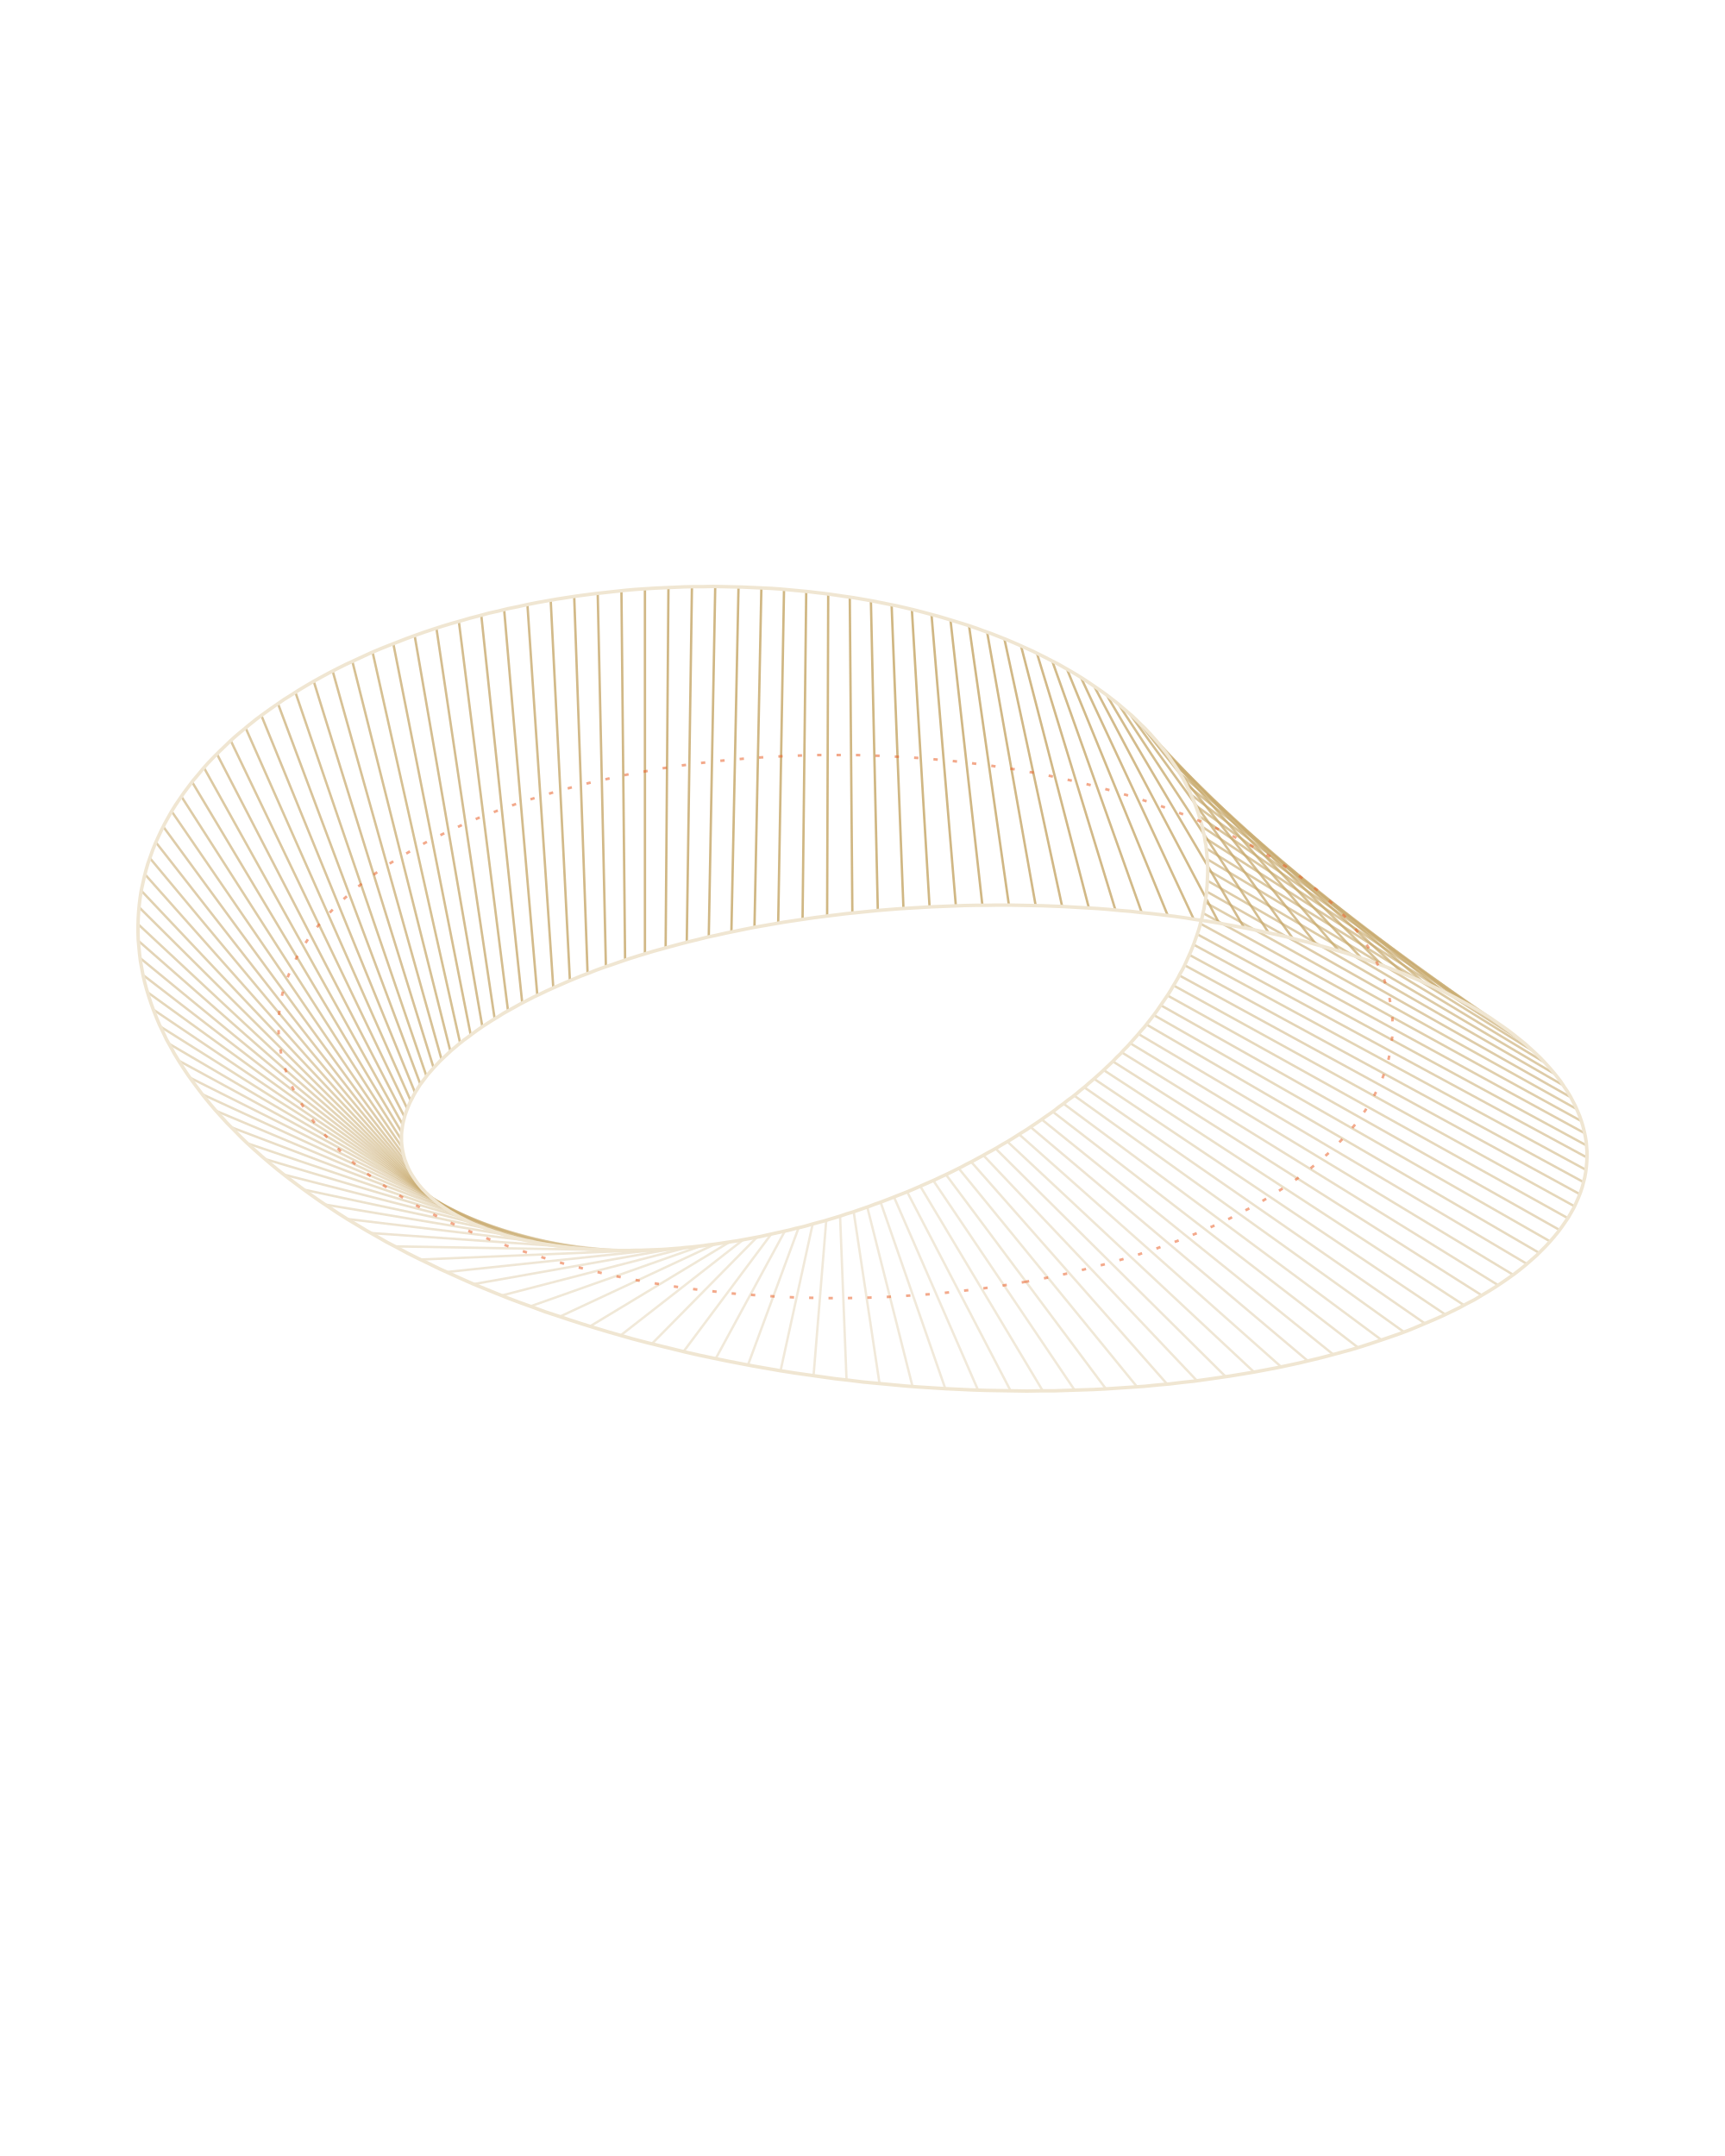
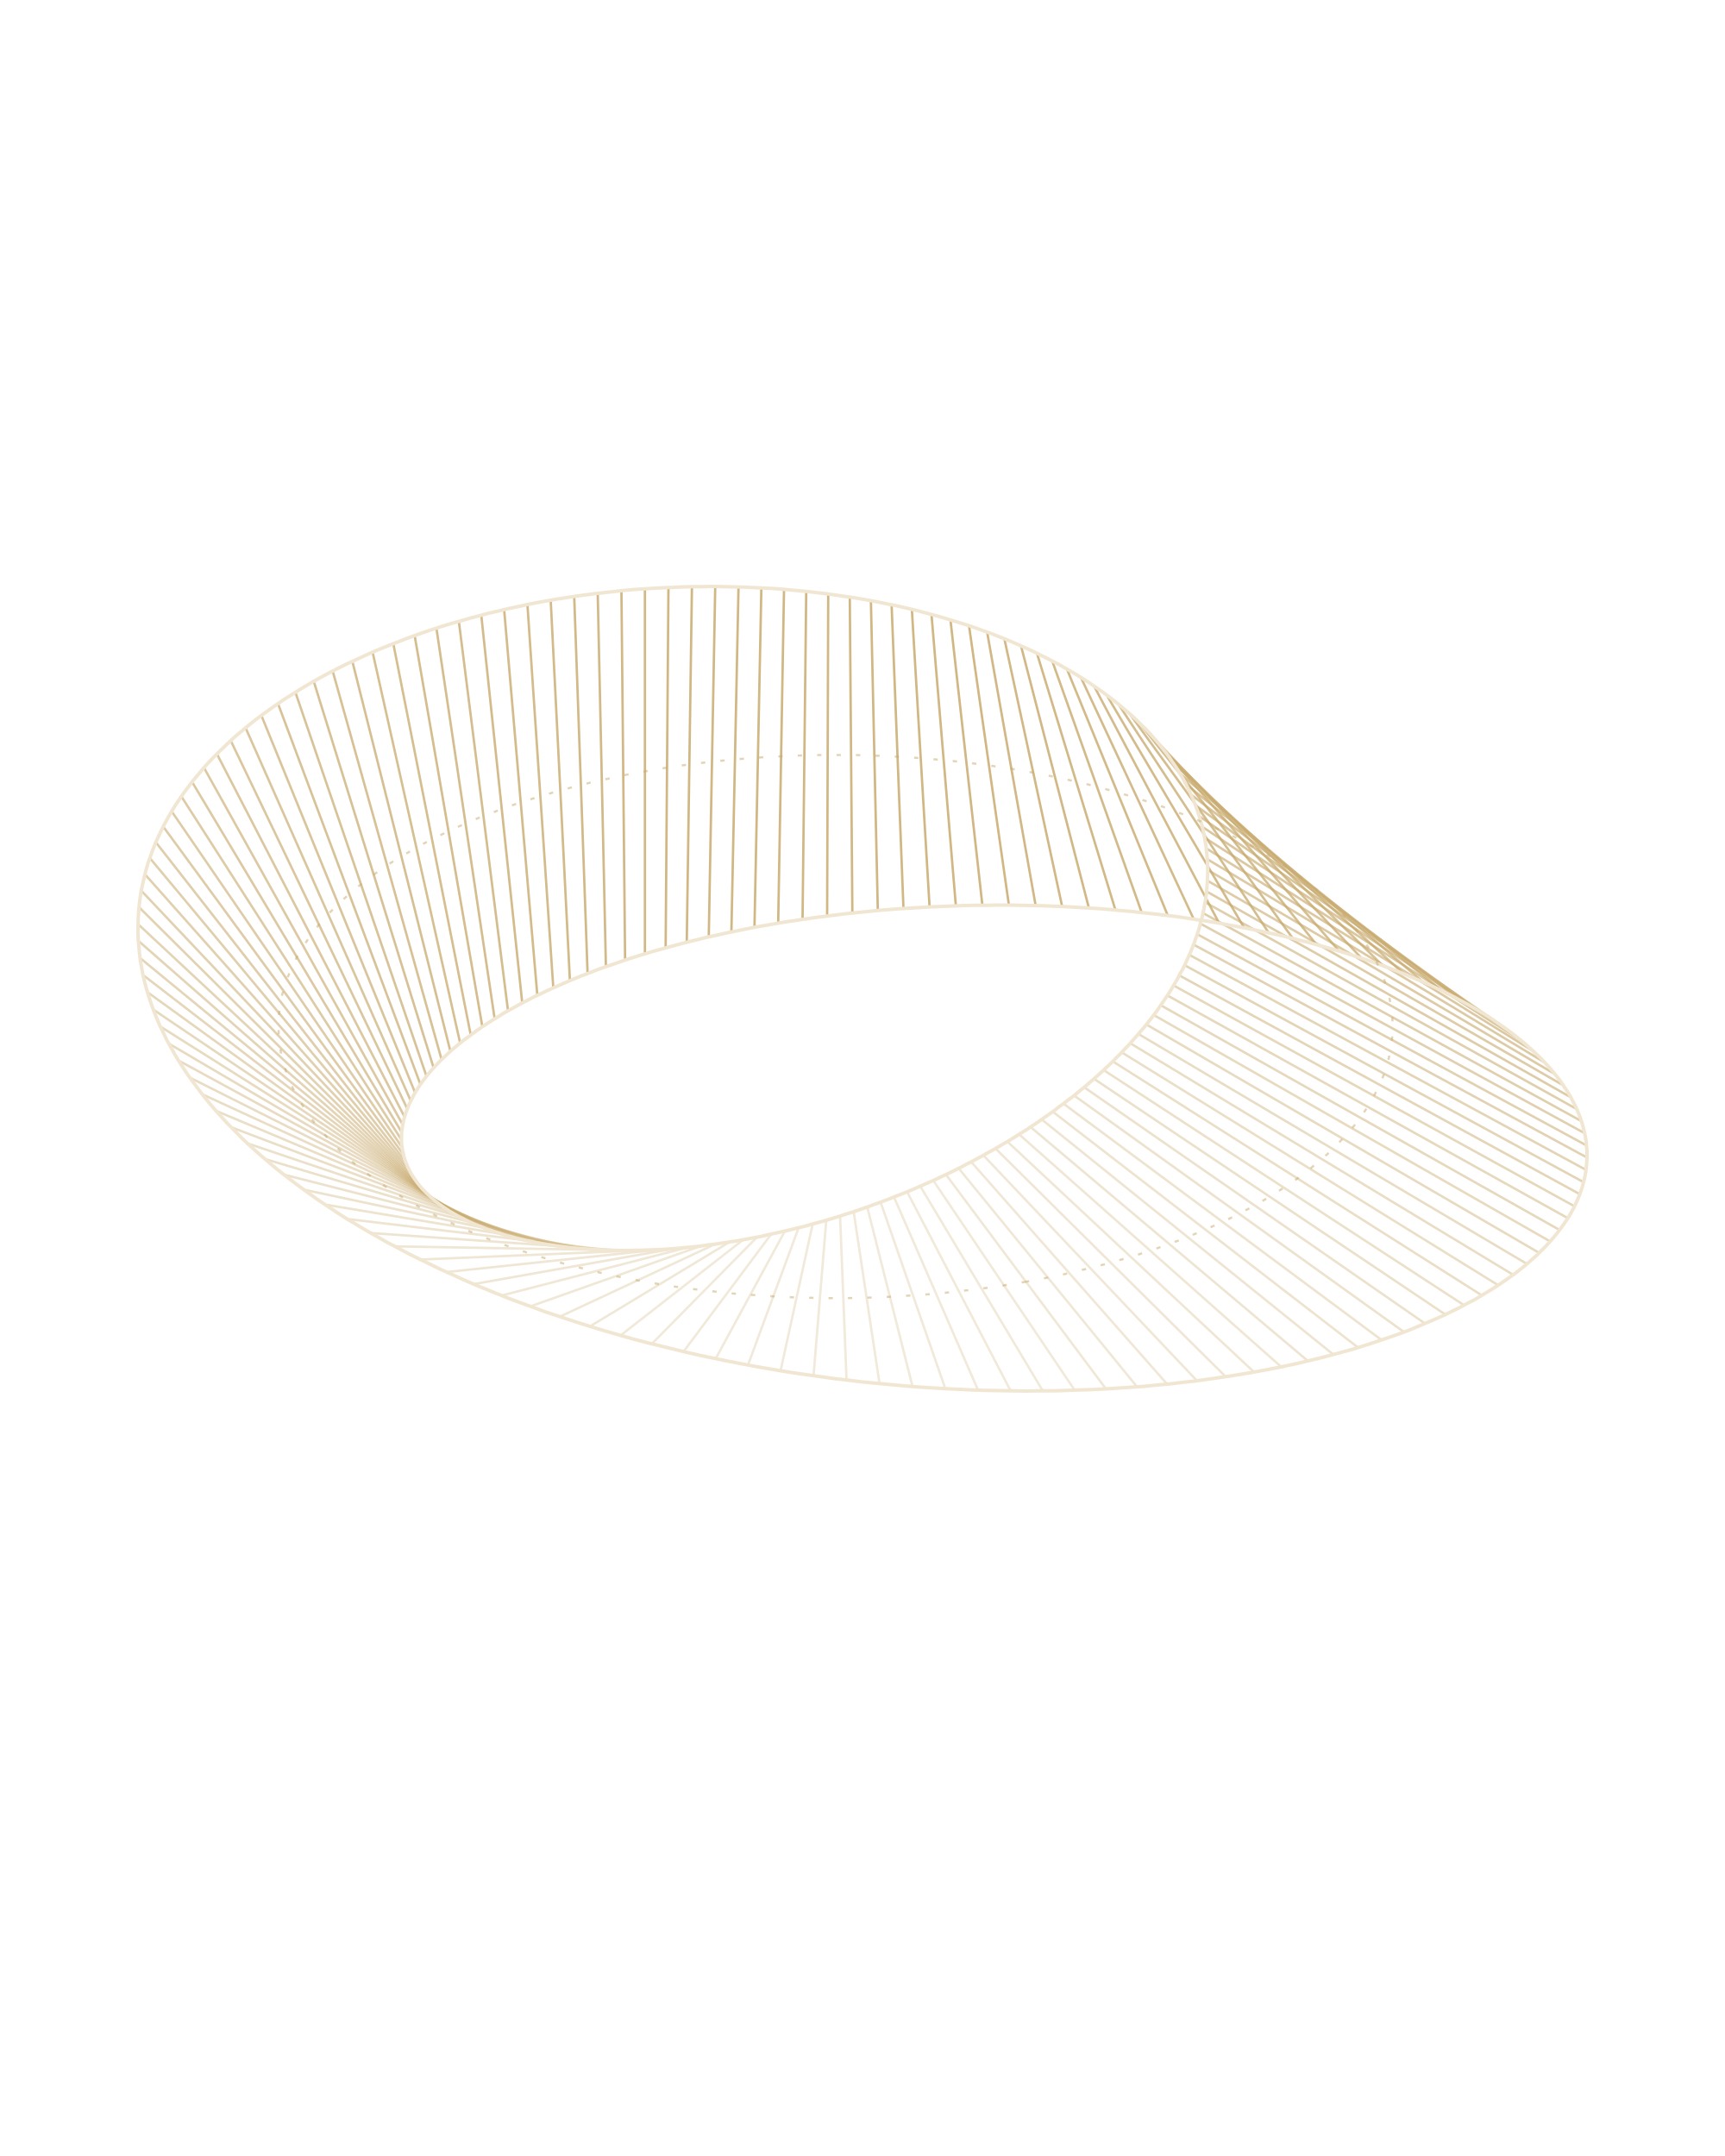
<svg xmlns="http://www.w3.org/2000/svg" viewBox="0 0 800 1000" aria-hidden="true" focusable="false">
  <g class="mobius-rulings" fill="none" stroke="#c8aa6e" stroke-width="1.1">
    <line x1="389.6" y1="564.0" x2="392.6" y2="640.1" stroke-opacity="0.25" />
    <line x1="383.2" y1="565.9" x2="377.3" y2="638.1" stroke-opacity="0.25" />
    <line x1="395.9" y1="562.0" x2="407.9" y2="641.8" stroke-opacity="0.25" />
    <line x1="376.9" y1="567.7" x2="362.0" y2="635.8" stroke-opacity="0.25" />
    <line x1="402.2" y1="559.8" x2="423.2" y2="643.1" stroke-opacity="0.25" />
    <line x1="370.4" y1="569.4" x2="346.9" y2="633.1" stroke-opacity="0.25" />
    <line x1="408.4" y1="557.6" x2="438.4" y2="644.1" stroke-opacity="0.25" />
    <line x1="364.0" y1="571.0" x2="331.9" y2="630.2" stroke-opacity="0.25" />
    <line x1="414.6" y1="555.2" x2="453.6" y2="644.8" stroke-opacity="0.25" />
    <line x1="357.6" y1="572.5" x2="317.0" y2="626.9" stroke-opacity="0.26" />
    <line x1="420.7" y1="552.8" x2="468.7" y2="645.1" stroke-opacity="0.26" />
    <line x1="351.1" y1="573.8" x2="302.3" y2="623.3" stroke-opacity="0.26" />
    <line x1="426.8" y1="550.2" x2="483.6" y2="645.1" stroke-opacity="0.26" />
    <line class="major" x1="344.7" y1="575.0" x2="287.8" y2="619.4" stroke-opacity="0.26" />
    <line x1="432.8" y1="547.5" x2="498.4" y2="644.8" stroke-opacity="0.26" />
    <line x1="338.3" y1="576.1" x2="273.6" y2="615.2" stroke-opacity="0.27" />
    <line class="major" x1="438.7" y1="544.8" x2="512.9" y2="644.2" stroke-opacity="0.27" />
    <line x1="331.8" y1="577.0" x2="259.6" y2="610.7" stroke-opacity="0.27" />
    <line x1="527.3" y1="643.2" x2="444.6" y2="541.9" stroke-opacity="0.27" />
    <line x1="325.4" y1="577.8" x2="246.0" y2="605.9" stroke-opacity="0.27" />
    <line x1="541.3" y1="642.0" x2="450.4" y2="538.9" stroke-opacity="0.28" />
    <line x1="319.1" y1="578.5" x2="232.6" y2="600.9" stroke-opacity="0.28" />
    <line x1="555.1" y1="640.4" x2="456.1" y2="535.9" stroke-opacity="0.28" />
    <line x1="312.7" y1="579.1" x2="219.6" y2="595.6" stroke-opacity="0.29" />
    <line x1="568.5" y1="638.6" x2="461.7" y2="532.7" stroke-opacity="0.29" />
    <line x1="306.4" y1="579.5" x2="207.1" y2="590.0" stroke-opacity="0.29" />
    <line x1="581.6" y1="636.4" x2="467.2" y2="529.5" stroke-opacity="0.30" />
    <line x1="300.2" y1="579.8" x2="194.9" y2="584.2" stroke-opacity="0.30" />
    <line x1="594.2" y1="634.0" x2="472.6" y2="526.1" stroke-opacity="0.30" />
    <line x1="294.0" y1="580.0" x2="183.1" y2="578.1" stroke-opacity="0.30" />
    <line x1="606.5" y1="631.2" x2="477.9" y2="522.7" stroke-opacity="0.31" />
    <line x1="287.9" y1="580.0" x2="171.8" y2="571.9" stroke-opacity="0.31" />
    <line x1="618.4" y1="628.3" x2="483.1" y2="519.2" stroke-opacity="0.32" />
    <line x1="281.8" y1="579.8" x2="161.0" y2="565.4" stroke-opacity="0.32" />
    <line x1="629.8" y1="625.0" x2="488.2" y2="515.6" stroke-opacity="0.33" />
    <line x1="275.8" y1="579.6" x2="150.7" y2="558.7" stroke-opacity="0.33" />
    <line x1="640.7" y1="621.5" x2="493.2" y2="511.9" stroke-opacity="0.33" />
    <line x1="270.0" y1="579.2" x2="140.9" y2="551.8" stroke-opacity="0.34" />
    <line x1="651.1" y1="617.8" x2="498.1" y2="508.1" stroke-opacity="0.34" />
    <line x1="264.2" y1="578.6" x2="131.6" y2="544.8" stroke-opacity="0.35" />
    <line x1="660.9" y1="613.9" x2="502.8" y2="504.3" stroke-opacity="0.35" />
    <line x1="258.6" y1="577.9" x2="122.9" y2="537.6" stroke-opacity="0.36" />
    <line x1="670.3" y1="609.7" x2="507.4" y2="500.4" stroke-opacity="0.36" />
    <line class="major" x1="253.1" y1="577.1" x2="114.7" y2="530.3" stroke-opacity="0.37" />
    <line x1="679.0" y1="605.4" x2="511.8" y2="496.3" stroke-opacity="0.37" />
    <line x1="247.7" y1="576.1" x2="107.1" y2="522.8" stroke-opacity="0.38" />
    <line class="major" x1="687.2" y1="600.8" x2="516.1" y2="492.3" stroke-opacity="0.38" />
    <line x1="242.4" y1="575.0" x2="100.1" y2="515.2" stroke-opacity="0.39" />
    <line x1="694.8" y1="596.1" x2="520.2" y2="488.1" stroke-opacity="0.39" />
    <line x1="237.4" y1="573.7" x2="93.7" y2="507.5" stroke-opacity="0.40" />
    <line x1="701.8" y1="591.3" x2="524.2" y2="483.9" stroke-opacity="0.40" />
    <line x1="232.5" y1="572.3" x2="88.0" y2="499.8" stroke-opacity="0.41" />
    <line x1="708.1" y1="586.2" x2="528.0" y2="479.6" stroke-opacity="0.41" />
    <line x1="227.7" y1="570.7" x2="82.8" y2="491.9" stroke-opacity="0.42" />
    <line x1="713.8" y1="581.1" x2="531.7" y2="475.2" stroke-opacity="0.43" />
    <line x1="223.2" y1="569.1" x2="78.2" y2="484.0" stroke-opacity="0.43" />
    <line x1="718.9" y1="575.8" x2="535.1" y2="470.8" stroke-opacity="0.44" />
    <line x1="218.9" y1="567.2" x2="74.3" y2="476.1" stroke-opacity="0.44" />
    <line x1="723.3" y1="570.5" x2="538.4" y2="466.3" stroke-opacity="0.45" />
    <line x1="214.8" y1="565.3" x2="71.0" y2="468.2" stroke-opacity="0.45" />
    <line x1="727.1" y1="565.0" x2="541.4" y2="461.7" stroke-opacity="0.46" />
    <line x1="210.9" y1="563.2" x2="68.4" y2="460.2" stroke-opacity="0.47" />
    <line x1="730.2" y1="559.5" x2="544.3" y2="457.1" stroke-opacity="0.47" />
    <line x1="207.2" y1="560.9" x2="66.3" y2="452.2" stroke-opacity="0.48" />
    <line x1="732.7" y1="553.9" x2="546.9" y2="452.4" stroke-opacity="0.49" />
    <line x1="203.9" y1="558.6" x2="64.9" y2="444.3" stroke-opacity="0.49" />
    <line x1="734.4" y1="548.3" x2="549.4" y2="447.7" stroke-opacity="0.50" />
    <line x1="200.7" y1="556.1" x2="64.2" y2="436.4" stroke-opacity="0.50" />
    <line x1="735.5" y1="542.6" x2="551.6" y2="442.9" stroke-opacity="0.51" />
    <line x1="197.9" y1="553.5" x2="64.0" y2="428.6" stroke-opacity="0.51" />
    <line x1="736.0" y1="536.9" x2="553.5" y2="438.1" stroke-opacity="0.52" />
    <line x1="195.3" y1="550.8" x2="64.5" y2="420.8" stroke-opacity="0.53" />
    <line x1="735.8" y1="531.3" x2="555.2" y2="433.3" stroke-opacity="0.54" />
    <line class="major" x1="193.0" y1="547.9" x2="65.5" y2="413.1" stroke-opacity="0.54" />
    <line x1="734.9" y1="525.6" x2="556.7" y2="428.4" stroke-opacity="0.55" />
    <line x1="191.1" y1="545.0" x2="67.2" y2="405.5" stroke-opacity="0.55" />
    <line class="major" x1="733.4" y1="520.0" x2="557.9" y2="423.5" stroke-opacity="0.56" />
    <line x1="189.4" y1="541.9" x2="69.5" y2="398.0" stroke-opacity="0.56" />
    <line x1="731.2" y1="514.4" x2="558.9" y2="418.5" stroke-opacity="0.57" />
    <line x1="188.1" y1="538.8" x2="72.3" y2="390.7" stroke-opacity="0.58" />
    <line x1="728.4" y1="508.9" x2="559.6" y2="413.5" stroke-opacity="0.59" />
    <line x1="187.1" y1="535.5" x2="75.7" y2="383.4" stroke-opacity="0.59" />
    <line x1="725.0" y1="503.4" x2="560.0" y2="408.5" stroke-opacity="0.60" />
    <line x1="186.5" y1="532.2" x2="79.6" y2="376.3" stroke-opacity="0.60" />
    <line x1="721.0" y1="498.1" x2="560.1" y2="403.5" stroke-opacity="0.61" />
    <line x1="186.2" y1="528.7" x2="84.1" y2="369.4" stroke-opacity="0.61" />
    <line x1="716.4" y1="492.8" x2="559.9" y2="398.5" stroke-opacity="0.62" />
    <line x1="186.3" y1="525.2" x2="89.1" y2="362.7" stroke-opacity="0.63" />
    <line x1="711.2" y1="487.6" x2="559.4" y2="393.5" stroke-opacity="0.63" />
    <line x1="186.8" y1="521.7" x2="94.6" y2="356.1" stroke-opacity="0.64" />
    <line x1="705.4" y1="482.6" x2="558.6" y2="388.5" stroke-opacity="0.65" />
    <line x1="187.6" y1="518.0" x2="100.6" y2="349.7" stroke-opacity="0.65" />
    <line x1="699.1" y1="477.7" x2="557.6" y2="383.5" stroke-opacity="0.66" />
    <line x1="188.9" y1="514.3" x2="107.0" y2="343.5" stroke-opacity="0.66" />
    <line x1="692.3" y1="472.9" x2="556.1" y2="378.5" stroke-opacity="0.67" />
    <line x1="190.5" y1="510.6" x2="113.9" y2="337.6" stroke-opacity="0.67" />
    <line x1="684.9" y1="468.3" x2="554.4" y2="373.5" stroke-opacity="0.68" />
    <line x1="192.5" y1="506.8" x2="121.2" y2="331.8" stroke-opacity="0.69" />
    <line x1="677.1" y1="463.9" x2="552.4" y2="368.6" stroke-opacity="0.69" />
    <line x1="195.0" y1="503.0" x2="128.9" y2="326.3" stroke-opacity="0.70" />
    <line x1="668.8" y1="459.6" x2="550.0" y2="363.7" stroke-opacity="0.70" />
    <line x1="197.8" y1="499.2" x2="137.0" y2="321.1" stroke-opacity="0.71" />
    <line x1="660.0" y1="455.5" x2="547.3" y2="358.8" stroke-opacity="0.71" />
    <line class="major" x1="201.1" y1="495.3" x2="145.5" y2="316.0" stroke-opacity="0.72" />
    <line x1="650.9" y1="451.6" x2="544.2" y2="354.0" stroke-opacity="0.72" />
    <line x1="204.8" y1="491.5" x2="154.3" y2="311.3" stroke-opacity="0.73" />
    <line class="major" x1="641.3" y1="447.9" x2="540.8" y2="349.2" stroke-opacity="0.73" />
    <line x1="208.9" y1="487.7" x2="163.4" y2="306.7" stroke-opacity="0.74" />
    <line x1="631.4" y1="444.4" x2="537.1" y2="344.5" stroke-opacity="0.74" />
    <line x1="213.4" y1="483.8" x2="172.8" y2="302.5" stroke-opacity="0.75" />
    <line x1="621.1" y1="441.2" x2="533.0" y2="339.9" stroke-opacity="0.75" />
    <line x1="218.3" y1="480.0" x2="182.4" y2="298.5" stroke-opacity="0.76" />
    <line x1="610.5" y1="438.1" x2="528.5" y2="335.4" stroke-opacity="0.76" />
    <line x1="223.7" y1="476.2" x2="192.3" y2="294.8" stroke-opacity="0.77" />
    <line x1="599.6" y1="435.3" x2="523.8" y2="330.9" stroke-opacity="0.77" />
    <line x1="229.4" y1="472.5" x2="202.4" y2="291.4" stroke-opacity="0.77" />
    <line x1="588.4" y1="432.7" x2="518.7" y2="326.6" stroke-opacity="0.78" />
    <line x1="235.6" y1="468.8" x2="212.8" y2="288.2" stroke-opacity="0.78" />
    <line x1="577.0" y1="430.3" x2="513.2" y2="322.3" stroke-opacity="0.79" />
    <line x1="242.2" y1="465.2" x2="223.2" y2="285.3" stroke-opacity="0.79" />
    <line x1="565.4" y1="428.2" x2="507.4" y2="318.2" stroke-opacity="0.80" />
    <line x1="249.2" y1="461.7" x2="233.8" y2="282.7" stroke-opacity="0.80" />
    <line x1="553.6" y1="426.3" x2="501.3" y2="314.2" stroke-opacity="0.80" />
    <line x1="256.6" y1="458.2" x2="244.6" y2="280.4" stroke-opacity="0.80" />
    <line x1="541.6" y1="424.7" x2="494.8" y2="310.3" stroke-opacity="0.81" />
    <line x1="264.3" y1="454.8" x2="255.4" y2="278.4" stroke-opacity="0.81" />
    <line x1="529.5" y1="423.3" x2="488.0" y2="306.6" stroke-opacity="0.81" />
    <line x1="272.5" y1="451.5" x2="266.3" y2="276.7" stroke-opacity="0.82" />
    <line x1="517.3" y1="422.1" x2="480.9" y2="303.0" stroke-opacity="0.82" />
    <line x1="281.0" y1="448.4" x2="277.2" y2="275.2" stroke-opacity="0.82" />
    <line x1="505.0" y1="421.2" x2="473.5" y2="299.5" stroke-opacity="0.83" />
    <line x1="289.9" y1="445.3" x2="288.2" y2="274.0" stroke-opacity="0.83" />
    <line x1="492.6" y1="420.5" x2="465.8" y2="296.3" stroke-opacity="0.83" />
    <line class="major" x1="299.1" y1="442.4" x2="299.1" y2="273.1" stroke-opacity="0.83" />
    <line x1="480.3" y1="420.0" x2="457.8" y2="293.2" stroke-opacity="0.83" />
    <line x1="308.7" y1="439.6" x2="310.0" y2="272.5" stroke-opacity="0.84" />
    <line class="major" x1="467.9" y1="419.8" x2="449.4" y2="290.2" stroke-opacity="0.84" />
    <line x1="318.5" y1="437.0" x2="320.9" y2="272.1" stroke-opacity="0.84" />
    <line x1="455.6" y1="419.9" x2="440.8" y2="287.5" stroke-opacity="0.84" />
    <line x1="328.7" y1="434.6" x2="331.7" y2="272.0" stroke-opacity="0.84" />
    <line x1="443.3" y1="420.2" x2="432.0" y2="285.0" stroke-opacity="0.84" />
    <line x1="339.2" y1="432.2" x2="342.5" y2="272.2" stroke-opacity="0.85" />
    <line x1="431.1" y1="420.6" x2="422.9" y2="282.7" stroke-opacity="0.85" />
    <line x1="349.9" y1="430.1" x2="353.1" y2="272.7" stroke-opacity="0.85" />
    <line x1="419.0" y1="421.4" x2="413.5" y2="280.5" stroke-opacity="0.85" />
    <line x1="360.9" y1="428.2" x2="363.6" y2="273.4" stroke-opacity="0.85" />
    <line x1="407.1" y1="422.3" x2="403.9" y2="278.6" stroke-opacity="0.85" />
    <line x1="372.2" y1="426.4" x2="373.9" y2="274.3" stroke-opacity="0.85" />
    <line x1="395.3" y1="423.5" x2="394.1" y2="277.0" stroke-opacity="0.85" />
    <line x1="383.6" y1="424.8" x2="384.1" y2="275.5" stroke-opacity="0.85" />
  </g>
  <path class="mobius-edge" d="M512.9 644.2 L506.9 644.5 L500.8 644.7 L494.7 644.9 L488.6 645.1 L482.4 645.1 L476.2 645.2 L469.9 645.1 L463.7 645.0 L457.4 644.9 L451.1 644.7 L444.8 644.4 L438.4 644.1 L432.1 643.7 L425.7 643.3 L419.4 642.8 L413.0 642.2 L406.6 641.6 L400.2 641.0 L393.8 640.2 L387.5 639.5 L381.1 638.6 L374.7 637.7 L368.4 636.8 L362.0 635.8 L355.7 634.7 L349.4 633.6 L343.1 632.4 L336.9 631.2 L330.6 629.9 L324.4 628.6 L318.2 627.2 L312.1 625.7 L306.0 624.2 L299.9 622.7 L293.8 621.1 L287.8 619.4 L281.9 617.7 L275.9 615.9 L270.1 614.1 L264.2 612.2 L258.5 610.3 L252.7 608.4 L247.1 606.3 L241.5 604.3 L235.9 602.2 L230.4 600.0 L225.0 597.8 L219.6 595.6 L214.4 593.3 L209.1 590.9 L204.0 588.6 L198.9 586.1 L193.9 583.7 L188.9 581.2 L184.1 578.6 L179.3 576.1 L174.6 573.4 L170.0 570.8 L165.5 568.1 L161.0 565.4 L156.6 562.6 L152.4 559.8 L148.2 557.0 L144.1 554.1 L140.1 551.2 L136.2 548.3 L132.4 545.4 L128.6 542.4 L125.0 539.4 L121.5 536.4 L118.0 533.3 L114.7 530.3 L111.5 527.2 L108.4 524.0 L105.3 520.9 L102.4 517.7 L99.6 514.6 L96.9 511.4 L94.3 508.2 L91.8 504.9 L89.4 501.7 L87.1 498.5 L84.9 495.2 L82.8 491.9 L80.8 488.6 L79.0 485.3 L77.2 482.1 L75.6 478.7 L74.0 475.4 L72.6 472.1 L71.3 468.8 L70.1 465.5 L69.0 462.2 L68.0 458.9 L67.1 455.6 L66.3 452.2 L65.7 448.9 L65.1 445.6 L64.7 442.3 L64.4 439.0 L64.1 435.8 L64.0 432.5 L64.0 429.2 L64.1 426.0 L64.3 422.7 L64.6 419.5 L65.0 416.3 L65.5 413.1 L66.2 409.9 L66.9 406.8 L67.7 403.6 L68.6 400.5 L69.7 397.4 L70.8 394.3 L72.0 391.3 L73.4 388.2 L74.8 385.2 L76.3 382.2 L77.9 379.3 L79.6 376.3 L81.4 373.4 L83.3 370.6 L85.3 367.7 L87.4 364.9 L89.5 362.1 L91.8 359.4 L94.1 356.6 L96.5 353.9 L99.0 351.3 L101.6 348.7 L104.3 346.1 L107.0 343.5 L109.8 341.0 L112.7 338.6 L115.7 336.1 L118.7 333.7 L121.8 331.4 L125.0 329.1 L128.3 326.8 L131.6 324.5 L135.0 322.4 L138.4 320.2 L141.9 318.1 L145.5 316.0 L149.1 314.0 L152.8 312.0 L156.5 310.1 L160.3 308.2 L164.2 306.4 L168.1 304.6 L172.0 302.8 L176.0 301.1 L180.0 299.5 L184.1 297.9 L188.2 296.3 L192.3 294.8 L196.5 293.3 L200.7 291.9 L205.0 290.5 L209.3 289.2 L213.6 288.0 L218.0 286.7 L222.3 285.6 L226.7 284.4 L231.2 283.4 L235.6 282.3 L240.1 281.4 L244.6 280.4 L249.1 279.5 L253.6 278.7 L258.1 277.9 L262.6 277.2 L267.2 276.5 L271.7 275.9 L276.3 275.3 L280.9 274.8 L285.4 274.3 L290.0 273.8 L294.5 273.4 L299.1 273.1 L303.7 272.8 L308.2 272.6 L312.8 272.4 L317.3 272.2 L321.8 272.1 L326.3 272.1 L330.8 272.0 L335.3 272.1 L339.8 272.2 L344.3 272.3 L348.7 272.5 L353.1 272.7 L357.5 272.9 L361.8 273.2 L366.2 273.6 L370.5 274.0 L374.8 274.4 L379.0 274.9 L383.3 275.4 L387.5 276.0 L391.6 276.6 L395.8 277.2 L399.9 277.9 L403.9 278.6 L407.9 279.4 L411.9 280.2 L415.9 281.0 L419.8 281.9 L423.6 282.8 L427.5 283.8 L431.2 284.8 L435.0 285.8 L438.7 286.9 L442.3 288.0 L445.9 289.1 L449.4 290.2 L452.9 291.4 L456.4 292.7 L459.8 293.9 L463.1 295.2 L466.4 296.5 L469.7 297.9 L472.9 299.3 L476.0 300.7 L479.1 302.1 L482.1 303.6 L485.1 305.1 L488.0 306.6 L490.9 308.1 L493.7 309.7 L496.5 311.3 L499.2 312.9 L501.8 314.5 L504.4 316.2 L506.9 317.9 L509.4 319.6 L511.8 321.3 L514.1 323.0 L516.4 324.8 L518.7 326.6 L520.8 328.4 L522.9 330.2 L525.0 332.0 L527.0 333.9 L528.9 335.8 L530.8 337.6 L532.6 339.5 L534.4 341.5 L536.1 343.4 L537.7 345.3 L539.3 347.3 L540.8 349.2 L542.3 351.2 L543.6 353.2 L545.0 355.2 L546.3 357.2 L547.5 359.2 L548.7 361.2 L549.8 363.3 L550.8 365.3 L551.8 367.3 L552.7 369.4 L553.6 371.4 L554.4 373.5 L555.2 375.6 L555.9 377.7 L556.5 379.7 L557.1 381.8 L557.7 383.9 L558.1 386.0 L558.6 388.1 L558.9 390.2 L559.3 392.2 L559.5 394.3 L559.7 396.4 L559.9 398.5 L560.0 400.6 L560.1 402.7 L560.1 404.8 L560.0 406.9 L559.9 409.0 L559.8 411.0 L559.6 413.1 L559.4 415.2 L559.1 417.3 L558.7 419.3 L558.4 421.4 L557.9 423.5 L557.5 425.5 L556.9 427.6 L556.4 429.6 L555.8 431.6 L555.1 433.7 L554.4 435.7 L553.7 437.7 L552.9 439.7 L552.1 441.7 L551.2 443.7 L550.3 445.7 L549.4 447.7 L548.4 449.7 L547.3 451.6 L546.3 453.6 L545.2 455.5 L544.0 457.5 L542.9 459.4 L541.7 461.3 L540.4 463.2 L539.1 465.1 L537.8 467.0 L536.5 468.9 L535.1 470.8 L533.7 472.6 L532.2 474.5 L530.8 476.3 L529.2 478.1 L527.7 479.9 L526.1 481.7 L524.5 483.5 L522.9 485.3 L521.2 487.0 L519.6 488.8 L517.8 490.5 L516.1 492.3 L514.3 494.0 L512.5 495.7 L510.7 497.4 L508.9 499.0 L507.0 500.7 L505.1 502.3 L503.2 504.0 L501.2 505.6 L499.3 507.2 L497.3 508.8 L495.2 510.3 L493.2 511.9 L491.1 513.4 L489.1 515.0 L487.0 516.5 L484.8 518.0 L482.7 519.5 L480.5 521.0 L478.4 522.4 L476.2 523.9 L473.9 525.3 L471.7 526.7 L469.5 528.1 L467.2 529.5 L464.9 530.8 L462.6 532.2 L460.3 533.5 L457.9 534.8 L455.6 536.1 L453.2 537.4 L450.8 538.7 L448.4 539.9 L446.0 541.2 L443.6 542.4 L441.2 543.6 L438.7 544.8 L436.3 545.9 L433.8 547.1 L431.3 548.2 L428.8 549.3 L426.3 550.4 L423.8 551.5 L421.2 552.6 L418.7 553.6 L416.1 554.6 L413.6 555.6 L411.0 556.6 L408.4 557.6 L405.8 558.5 L403.2 559.5 L400.6 560.4 L398.0 561.3 L395.4 562.2 L392.7 563.0 L390.1 563.9 L387.5 564.7 L384.8 565.5 L382.2 566.3 L379.5 567.0 L376.9 567.7 L374.2 568.5 L371.5 569.2 L368.8 569.8 L366.2 570.5 L363.5 571.1 L360.8 571.7 L358.1 572.3 L355.4 572.9 L352.8 573.5 L350.1 574.0 L347.4 574.5 L344.7 575.0 L342.0 575.5 L339.3 575.9 L336.7 576.3 L334.0 576.7 L331.3 577.1 L328.6 577.4 L326.0 577.8 L323.3 578.1 L320.7 578.4 L318.0 578.6 L315.4 578.9 L312.7 579.1 L310.1 579.3 L307.5 579.5 L304.9 579.6 L302.2 579.7 L299.7 579.8 L297.1 579.9 L294.5 579.9 L291.9 580.0 L289.4 580.0 L286.8 580.0 L284.3 579.9 L281.8 579.8 L279.3 579.7 L276.8 579.6 L274.4 579.5 L271.9 579.3 L269.5 579.1 L267.1 578.9 L264.7 578.7 L262.3 578.4 L260.0 578.1 L257.7 577.8 L255.3 577.4 L253.1 577.1 L250.8 576.7 L248.6 576.3 L246.4 575.8 L244.2 575.4 L242.0 574.9 L239.9 574.4 L237.8 573.8 L235.7 573.3 L233.7 572.7 L231.7 572.0 L229.7 571.4 L227.7 570.7 L225.8 570.1 L224.0 569.3 L222.1 568.6 L220.3 567.9 L218.5 567.1 L216.8 566.3 L215.1 565.4 L213.5 564.6 L211.8 563.7 L210.3 562.8 L208.7 561.9 L207.2 560.9 L205.8 560.0 L204.4 559.0 L203.0 558.0 L201.7 556.9 L200.5 555.9 L199.3 554.8 L198.1 553.7 L197.0 552.6 L195.9 551.5 L194.9 550.3 L193.9 549.1 L193.0 547.9 L192.2 546.7 L191.4 545.5 L190.6 544.2 L189.9 542.9 L189.3 541.7 L188.7 540.3 L188.2 539.0 L187.7 537.7 L187.3 536.3 L187.0 534.9 L186.7 533.6 L186.5 532.2 L186.3 530.7 L186.2 529.3 L186.2 527.9 L186.2 526.4 L186.3 524.9 L186.5 523.5 L186.7 522.0 L187.0 520.5 L187.4 518.9 L187.8 517.4 L188.3 515.9 L188.9 514.3 L189.5 512.8 L190.2 511.2 L191.0 509.7 L191.8 508.1 L192.7 506.5 L193.7 504.9 L194.7 503.3 L195.9 501.7 L197.1 500.1 L198.3 498.5 L199.7 496.9 L201.1 495.3 L202.6 493.7 L204.1 492.1 L205.8 490.5 L207.5 488.9 L209.2 487.3 L211.1 485.7 L213.0 484.1 L215.0 482.5 L217.1 481.0 L219.2 479.4 L221.4 477.8 L223.7 476.2 L226.0 474.7 L228.5 473.1 L231.0 471.6 L233.5 470.0 L236.2 468.5 L238.9 467.0 L241.6 465.5 L244.5 464.0 L247.4 462.5 L250.4 461.1 L253.5 459.6 L256.6 458.2 L259.8 456.8 L263.0 455.4 L266.3 454.0 L269.7 452.6 L273.2 451.3 L276.7 449.9 L280.3 448.6 L283.9 447.4 L287.6 446.1 L291.4 444.8 L295.2 443.6 L299.1 442.4 L303.1 441.2 L307.1 440.1 L311.1 439.0 L315.2 437.9 L319.4 436.8 L323.6 435.8 L327.9 434.7 L332.2 433.8 L336.6 432.8 L341.0 431.9 L345.4 431.0 L349.9 430.1 L354.5 429.3 L359.1 428.5 L363.7 427.7 L368.4 427.0 L373.1 426.3 L377.9 425.6 L382.6 425.0 L387.5 424.4 L392.3 423.8 L397.2 423.3 L402.1 422.8 L407.1 422.3 L412.0 421.9 L417.0 421.5 L422.0 421.2 L427.1 420.9 L432.1 420.6 L437.2 420.4 L442.3 420.2 L447.4 420.0 L452.5 419.9 L457.6 419.9 L462.8 419.8 L467.9 419.8 L473.1 419.9 L478.2 420.0 L483.4 420.1 L488.5 420.3 L493.7 420.5 L498.8 420.8 L504.0 421.1 L509.1 421.4 L514.2 421.8 L519.3 422.3 L524.4 422.7 L529.5 423.3 L534.5 423.8 L539.6 424.4 L544.6 425.0 L549.6 425.7 L554.5 426.5 L559.5 427.2 L564.4 428.0 L569.3 428.9 L574.1 429.8 L578.9 430.7 L583.7 431.7 L588.4 432.7 L593.1 433.7 L597.7 434.8 L602.3 436.0 L606.9 437.1 L611.4 438.4 L615.8 439.6 L620.2 440.9 L624.6 442.2 L628.8 443.6 L633.1 445.0 L637.2 446.4 L641.3 447.9 L645.3 449.4 L649.3 451.0 L653.2 452.6 L657.0 454.2 L660.8 455.8 L664.5 457.5 L668.1 459.2 L671.6 461.0 L675.1 462.8 L678.4 464.6 L681.7 466.4 L684.9 468.3 L688.1 470.2 L691.1 472.1 L694.0 474.1 L696.9 476.1 L699.7 478.1 L702.3 480.1 L704.9 482.2 L707.4 484.2 L709.8 486.4 L712.1 488.5 L714.3 490.6 L716.4 492.8 L718.4 495.0 L720.3 497.2 L722.1 499.4 L723.8 501.6 L725.3 503.9 L726.8 506.1 L728.2 508.4 L729.4 510.7 L730.6 513.0 L731.6 515.3 L732.6 517.7 L733.4 520.0 L734.1 522.3 L734.7 524.7 L735.2 527.0 L735.6 529.4 L735.8 531.7 L736.0 534.1 L736.0 536.5 L735.9 538.8 L735.7 541.2 L735.4 543.6 L735.0 545.9 L734.4 548.3 L733.8 550.6 L733.0 553.0 L732.1 555.3 L731.1 557.6 L730.0 560.0 L728.7 562.3 L727.4 564.6 L725.9 566.8 L724.3 569.1 L722.6 571.4 L720.8 573.6 L718.9 575.8 L716.9 578.0 L714.7 580.2 L712.5 582.4 L710.1 584.5 L707.6 586.7 L705.0 588.8 L702.3 590.9 L699.5 592.9 L696.6 594.9 L693.6 596.9 L690.4 598.9 L687.2 600.8 L683.9 602.8 L680.4 604.6 L676.9 606.5 L673.2 608.3 L669.5 610.1 L665.7 611.8 L661.7 613.5 L657.7 615.2 L653.6 616.9 L649.4 618.5 L645.1 620.0 L640.7 621.5 L636.2 623.0 L631.6 624.5 L627.0 625.9 L622.2 627.2 L617.4 628.5 L612.5 629.8 L607.5 631.0 L602.5 632.2 L597.4 633.3 L592.2 634.4 L586.9 635.4 L581.6 636.4 L576.2 637.3 L570.7 638.2 L565.2 639.0 L559.6 639.8 L553.9 640.6 L548.2 641.2 L542.5 641.9 L536.7 642.4 L530.8 643.0 L524.9 643.4 L518.9 643.8 L512.9 644.2" fill="none" stroke="#f0e6d2" stroke-width="1.6" />
-   <path class="mobius-centre" id="mobius-centre" d="M475.8 594.5 L471.6 595.2 L467.3 595.9 L463.0 596.6 L458.7 597.2 L454.3 597.8 L450.0 598.3 L445.6 598.8 L441.2 599.3 L436.8 599.8 L432.3 600.2 L427.9 600.5 L423.4 600.8 L419.0 601.1 L414.5 601.4 L410.0 601.6 L405.5 601.8 L401.0 601.9 L396.5 602.0 L392.0 602.1 L387.5 602.1 L383.0 602.1 L378.5 602.0 L373.9 601.9 L369.4 601.8 L365.0 601.6 L360.5 601.4 L356.0 601.1 L351.5 600.8 L347.1 600.5 L342.6 600.2 L338.2 599.8 L333.8 599.3 L329.4 598.8 L325.0 598.3 L320.6 597.8 L316.3 597.2 L311.9 596.6 L307.6 595.9 L303.4 595.2 L299.1 594.5 L294.9 593.7 L290.7 592.9 L286.5 592.1 L282.4 591.2 L278.3 590.3 L274.2 589.3 L270.2 588.3 L266.2 587.3 L262.2 586.3 L258.3 585.2 L254.4 584.1 L250.6 582.9 L246.8 581.8 L243.0 580.5 L239.3 579.3 L235.6 578.0 L232.0 576.7 L228.4 575.4 L224.9 574.0 L221.4 572.6 L218.0 571.2 L214.6 569.7 L211.3 568.2 L208.0 566.7 L204.8 565.2 L201.6 563.6 L198.5 562.0 L195.5 560.4 L192.5 558.8 L189.6 557.1 L186.7 555.4 L183.9 553.7 L181.1 551.9 L178.5 550.2 L175.8 548.4 L173.3 546.6 L170.8 544.7 L168.4 542.9 L166.0 541.0 L163.7 539.1 L161.5 537.2 L159.4 535.3 L157.3 533.3 L155.3 531.3 L153.3 529.3 L151.5 527.3 L149.7 525.3 L147.9 523.3 L146.3 521.3 L144.7 519.2 L143.2 517.1 L141.8 515.0 L140.4 512.9 L139.1 510.8 L137.9 508.7 L136.8 506.6 L135.7 504.5 L134.8 502.3 L133.9 500.2 L133.0 498.0 L132.3 495.8 L131.6 493.6 L131.0 491.5 L130.5 489.3 L130.1 487.1 L129.8 484.9 L129.5 482.7 L129.3 480.5 L129.2 478.3 L129.1 476.1 L129.2 473.9 L129.3 471.7 L129.5 469.5 L129.8 467.3 L130.1 465.1 L130.5 463.0 L131.0 460.8 L131.6 458.6 L132.3 456.4 L133.0 454.2 L133.9 452.1 L134.8 449.9 L135.7 447.8 L136.8 445.7 L137.9 443.5 L139.1 441.4 L140.4 439.3 L141.8 437.2 L143.2 435.1 L144.7 433.0 L146.3 431.0 L147.9 428.9 L149.7 426.9 L151.5 424.9 L153.3 422.9 L155.3 420.9 L157.3 418.9 L159.4 417.0 L161.5 415.1 L163.7 413.1 L166.0 411.3 L168.4 409.4 L170.8 407.5 L173.3 405.7 L175.8 403.9 L178.5 402.1 L181.1 400.3 L183.9 398.6 L186.7 396.9 L189.6 395.2 L192.5 393.5 L195.5 391.8 L198.5 390.2 L201.6 388.6 L204.8 387.1 L208.0 385.5 L211.3 384.0 L214.6 382.5 L218.0 381.1 L221.4 379.6 L224.9 378.2 L228.4 376.9 L232.0 375.5 L235.6 374.2 L239.3 372.9 L243.0 371.7 L246.8 370.5 L250.6 369.3 L254.4 368.2 L258.3 367.0 L262.2 366.0 L266.2 364.9 L270.2 363.9 L274.2 362.9 L278.3 362.0 L282.4 361.1 L286.5 360.2 L290.7 359.3 L294.9 358.5 L299.1 357.8 L303.4 357.0 L307.6 356.3 L311.9 355.7 L316.3 355.0 L320.6 354.5 L325.0 353.9 L329.4 353.4 L333.8 352.9 L338.2 352.5 L342.6 352.1 L347.1 351.7 L351.5 351.4 L356.0 351.1 L360.5 350.9 L365.0 350.6 L369.4 350.5 L373.9 350.3 L378.5 350.2 L383.0 350.2 L387.5 350.2 L392.0 350.2 L396.5 350.2 L401.0 350.3 L405.5 350.5 L410.0 350.6 L414.5 350.9 L419.0 351.1 L423.4 351.4 L427.9 351.7 L432.3 352.1 L436.8 352.5 L441.2 352.9 L445.6 353.4 L450.0 353.9 L454.3 354.5 L458.7 355.0 L463.0 355.7 L467.3 356.3 L471.6 357.0 L475.8 357.8 L480.1 358.5 L484.2 359.3 L488.4 360.2 L492.6 361.1 L496.7 362.0 L500.7 362.9 L504.8 363.9 L508.8 364.9 L512.7 366.0 L516.6 367.0 L520.5 368.2 L524.4 369.3 L528.2 370.5 L531.9 371.7 L535.7 372.9 L539.3 374.2 L542.9 375.5 L546.5 376.9 L550.1 378.2 L553.5 379.6 L557.0 381.1 L560.3 382.5 L563.7 384.0 L566.9 385.5 L570.2 387.1 L573.3 388.6 L576.4 390.2 L579.5 391.8 L582.4 393.5 L585.4 395.2 L588.2 396.9 L591.1 398.6 L593.8 400.3 L596.5 402.1 L599.1 403.9 L601.7 405.7 L604.1 407.5 L606.6 409.4 L608.9 411.3 L611.2 413.1 L613.4 415.1 L615.6 417.0 L617.7 418.9 L619.7 420.9 L621.6 422.9 L623.5 424.9 L625.3 426.9 L627.0 428.9 L628.7 431.0 L630.2 433.0 L631.7 435.1 L633.2 437.2 L634.5 439.3 L635.8 441.4 L637.0 443.5 L638.1 445.7 L639.2 447.8 L640.2 449.9 L641.1 452.1 L641.9 454.2 L642.6 456.4 L643.3 458.6 L643.9 460.8 L644.4 463.0 L644.8 465.1 L645.2 467.3 L645.5 469.5 L645.7 471.7 L645.8 473.9 L645.8 476.1 L645.8 478.3 L645.7 480.5 L645.5 482.7 L645.2 484.9 L644.8 487.1 L644.4 489.3 L643.9 491.5 L643.3 493.6 L642.6 495.8 L641.9 498.0 L641.1 500.2 L640.2 502.3 L639.2 504.5 L638.1 506.6 L637.0 508.7 L635.8 510.8 L634.5 512.9 L633.2 515.0 L631.7 517.1 L630.2 519.2 L628.7 521.3 L627.0 523.3 L625.3 525.3 L623.5 527.3 L621.6 529.3 L619.7 531.3 L617.7 533.3 L615.6 535.3 L613.4 537.2 L611.2 539.1 L608.9 541.0 L606.6 542.9 L604.1 544.7 L601.7 546.6 L599.1 548.4 L596.5 550.2 L593.8 551.9 L591.1 553.7 L588.2 555.4 L585.4 557.1 L582.4 558.8 L579.5 560.4 L576.4 562.0 L573.3 563.6 L570.2 565.2 L566.9 566.7 L563.7 568.2 L560.3 569.7 L557.0 571.2 L553.5 572.6 L550.1 574.0 L546.5 575.4 L542.9 576.7 L539.3 578.0 L535.7 579.3 L531.9 580.5 L528.2 581.8 L524.4 582.9 L520.5 584.1 L516.6 585.2 L512.7 586.3 L508.8 587.3 L504.8 588.3 L500.7 589.3 L496.7 590.3 L492.6 591.2 L488.4 592.1 L484.2 592.9 L480.1 593.7 L475.8 594.5" fill="none" stroke="#e8622c" stroke-width="1.2" stroke-dasharray="2 7" stroke-opacity=".55" />
+   <path class="mobius-centre" id="mobius-centre" d="M475.8 594.5 L471.6 595.2 L467.3 595.9 L463.0 596.6 L458.7 597.2 L454.3 597.8 L450.0 598.3 L445.6 598.8 L441.2 599.3 L436.8 599.8 L432.3 600.2 L427.9 600.5 L423.4 600.8 L419.0 601.1 L414.5 601.4 L410.0 601.6 L405.5 601.8 L401.0 601.9 L396.5 602.0 L392.0 602.1 L387.5 602.1 L383.0 602.1 L378.5 602.0 L373.9 601.9 L369.4 601.8 L365.0 601.6 L360.5 601.4 L356.0 601.1 L351.5 600.8 L347.1 600.5 L342.6 600.2 L338.2 599.8 L333.8 599.3 L329.4 598.8 L325.0 598.3 L320.6 597.8 L316.3 597.2 L311.9 596.6 L307.6 595.9 L303.4 595.2 L299.1 594.5 L294.9 593.7 L290.7 592.9 L286.5 592.1 L282.4 591.2 L278.3 590.3 L274.2 589.3 L270.2 588.3 L266.2 587.3 L262.2 586.3 L258.3 585.2 L254.4 584.1 L250.6 582.9 L246.8 581.8 L243.0 580.5 L239.3 579.3 L235.6 578.0 L232.0 576.7 L228.4 575.4 L224.9 574.0 L221.4 572.6 L218.0 571.2 L214.6 569.7 L211.3 568.2 L208.0 566.7 L204.8 565.2 L201.6 563.6 L198.5 562.0 L195.5 560.4 L192.5 558.8 L189.6 557.1 L186.7 555.4 L183.9 553.7 L181.1 551.9 L178.5 550.2 L175.8 548.4 L173.3 546.6 L170.8 544.7 L168.4 542.9 L166.0 541.0 L163.7 539.1 L161.5 537.2 L159.4 535.3 L157.3 533.3 L155.3 531.3 L153.3 529.3 L151.5 527.3 L149.7 525.3 L147.9 523.3 L146.3 521.3 L144.7 519.2 L143.2 517.1 L141.8 515.0 L140.4 512.9 L139.1 510.8 L137.9 508.7 L136.8 506.6 L135.7 504.5 L134.8 502.3 L133.9 500.2 L133.0 498.0 L132.3 495.8 L131.6 493.6 L131.0 491.5 L130.5 489.3 L130.1 487.1 L129.8 484.9 L129.5 482.7 L129.3 480.5 L129.2 478.3 L129.1 476.1 L129.2 473.9 L129.3 471.7 L129.5 469.5 L129.8 467.3 L130.1 465.1 L130.5 463.0 L131.0 460.8 L131.6 458.6 L132.3 456.4 L133.0 454.2 L133.9 452.1 L134.8 449.9 L135.7 447.8 L136.8 445.7 L137.9 443.5 L139.1 441.4 L140.4 439.3 L141.8 437.2 L143.2 435.1 L144.7 433.0 L146.3 431.0 L147.9 428.9 L149.7 426.9 L151.5 424.9 L153.3 422.9 L155.3 420.9 L157.3 418.9 L159.4 417.0 L161.5 415.1 L163.7 413.1 L166.0 411.3 L168.4 409.4 L170.8 407.5 L173.3 405.7 L175.8 403.9 L178.5 402.1 L181.1 400.3 L183.9 398.6 L186.7 396.9 L189.6 395.2 L192.5 393.5 L195.5 391.8 L198.5 390.2 L201.6 388.6 L204.8 387.1 L208.0 385.5 L211.3 384.0 L214.6 382.5 L218.0 381.1 L221.4 379.6 L224.9 378.2 L228.4 376.9 L232.0 375.5 L235.6 374.2 L239.3 372.9 L243.0 371.7 L246.8 370.5 L250.6 369.3 L254.4 368.2 L258.3 367.0 L262.2 366.0 L266.2 364.9 L270.2 363.9 L274.2 362.9 L278.3 362.0 L282.4 361.1 L286.5 360.2 L290.7 359.3 L294.9 358.5 L299.1 357.8 L303.4 357.0 L307.6 356.3 L311.9 355.7 L316.3 355.0 L320.6 354.5 L325.0 353.9 L329.4 353.4 L333.8 352.9 L338.2 352.5 L342.6 352.1 L347.1 351.7 L351.5 351.4 L356.0 351.1 L360.5 350.9 L365.0 350.6 L369.4 350.5 L373.9 350.3 L378.5 350.2 L383.0 350.2 L387.5 350.2 L392.0 350.2 L396.5 350.2 L401.0 350.3 L405.5 350.5 L410.0 350.6 L414.5 350.9 L419.0 351.1 L423.4 351.4 L427.9 351.7 L432.3 352.1 L436.8 352.5 L441.2 352.9 L445.6 353.4 L450.0 353.9 L454.3 354.5 L458.7 355.0 L463.0 355.7 L467.3 356.3 L471.6 357.0 L475.8 357.8 L480.1 358.5 L484.2 359.3 L488.4 360.2 L492.6 361.1 L496.7 362.0 L500.7 362.9 L504.8 363.9 L508.8 364.9 L512.7 366.0 L516.6 367.0 L520.5 368.2 L524.4 369.3 L528.2 370.5 L531.9 371.7 L535.7 372.9 L539.3 374.2 L542.9 375.5 L546.5 376.9 L550.1 378.2 L553.5 379.6 L557.0 381.1 L560.3 382.5 L563.7 384.0 L566.9 385.5 L570.2 387.1 L573.3 388.6 L576.4 390.2 L579.5 391.8 L582.4 393.5 L585.4 395.2 L588.2 396.9 L591.1 398.6 L593.8 400.3 L596.5 402.1 L599.1 403.9 L601.7 405.7 L604.1 407.5 L606.6 409.4 L608.9 411.3 L611.2 413.1 L613.4 415.1 L615.6 417.0 L617.7 418.9 L619.7 420.9 L621.6 422.9 L623.5 424.9 L625.3 426.9 L627.0 428.9 L628.7 431.0 L630.2 433.0 L631.7 435.1 L633.2 437.2 L634.5 439.3 L635.8 441.4 L637.0 443.5 L638.1 445.7 L639.2 447.8 L640.2 449.9 L641.1 452.1 L641.9 454.2 L642.6 456.4 L643.3 458.6 L643.9 460.8 L644.4 463.0 L644.8 465.1 L645.2 467.3 L645.5 469.5 L645.7 471.7 L645.8 473.9 L645.8 476.1 L645.8 478.3 L645.7 480.5 L645.5 482.7 L645.2 484.9 L644.8 487.1 L644.4 489.3 L643.9 491.5 L643.3 493.6 L642.6 495.8 L641.9 498.0 L641.1 500.2 L640.2 502.3 L639.2 504.5 L638.1 506.6 L637.0 508.7 L635.8 510.8 L634.5 512.9 L633.2 515.0 L631.7 517.1 L630.2 519.2 L628.7 521.3 L627.0 523.3 L625.3 525.3 L623.5 527.3 L621.6 529.3 L619.7 531.3 L617.7 533.3 L615.6 535.3 L613.4 537.2 L611.2 539.1 L608.9 541.0 L606.6 542.9 L604.1 544.7 L601.7 546.6 L599.1 548.4 L596.5 550.2 L593.8 551.9 L591.1 553.7 L588.2 555.4 L585.4 557.1 L582.4 558.8 L579.5 560.4 L576.4 562.0 L573.3 563.6 L570.2 565.2 L566.9 566.7 L563.7 568.2 L560.3 569.7 L557.0 571.2 L553.5 572.6 L550.1 574.0 L546.5 575.4 L542.9 576.7 L539.3 578.0 L535.7 579.3 L531.9 580.5 L528.2 581.8 L524.4 582.9 L520.5 584.1 L516.6 585.2 L512.7 586.3 L508.8 587.3 L504.8 588.3 L500.7 589.3 L496.7 590.3 L492.6 591.2 L488.4 592.1 L484.2 592.9 L480.1 593.7 L475.8 594.5" fill="none" stroke="#c8aa6e" stroke-width="1" stroke-dasharray="2 7" stroke-opacity=".5" />
</svg>
